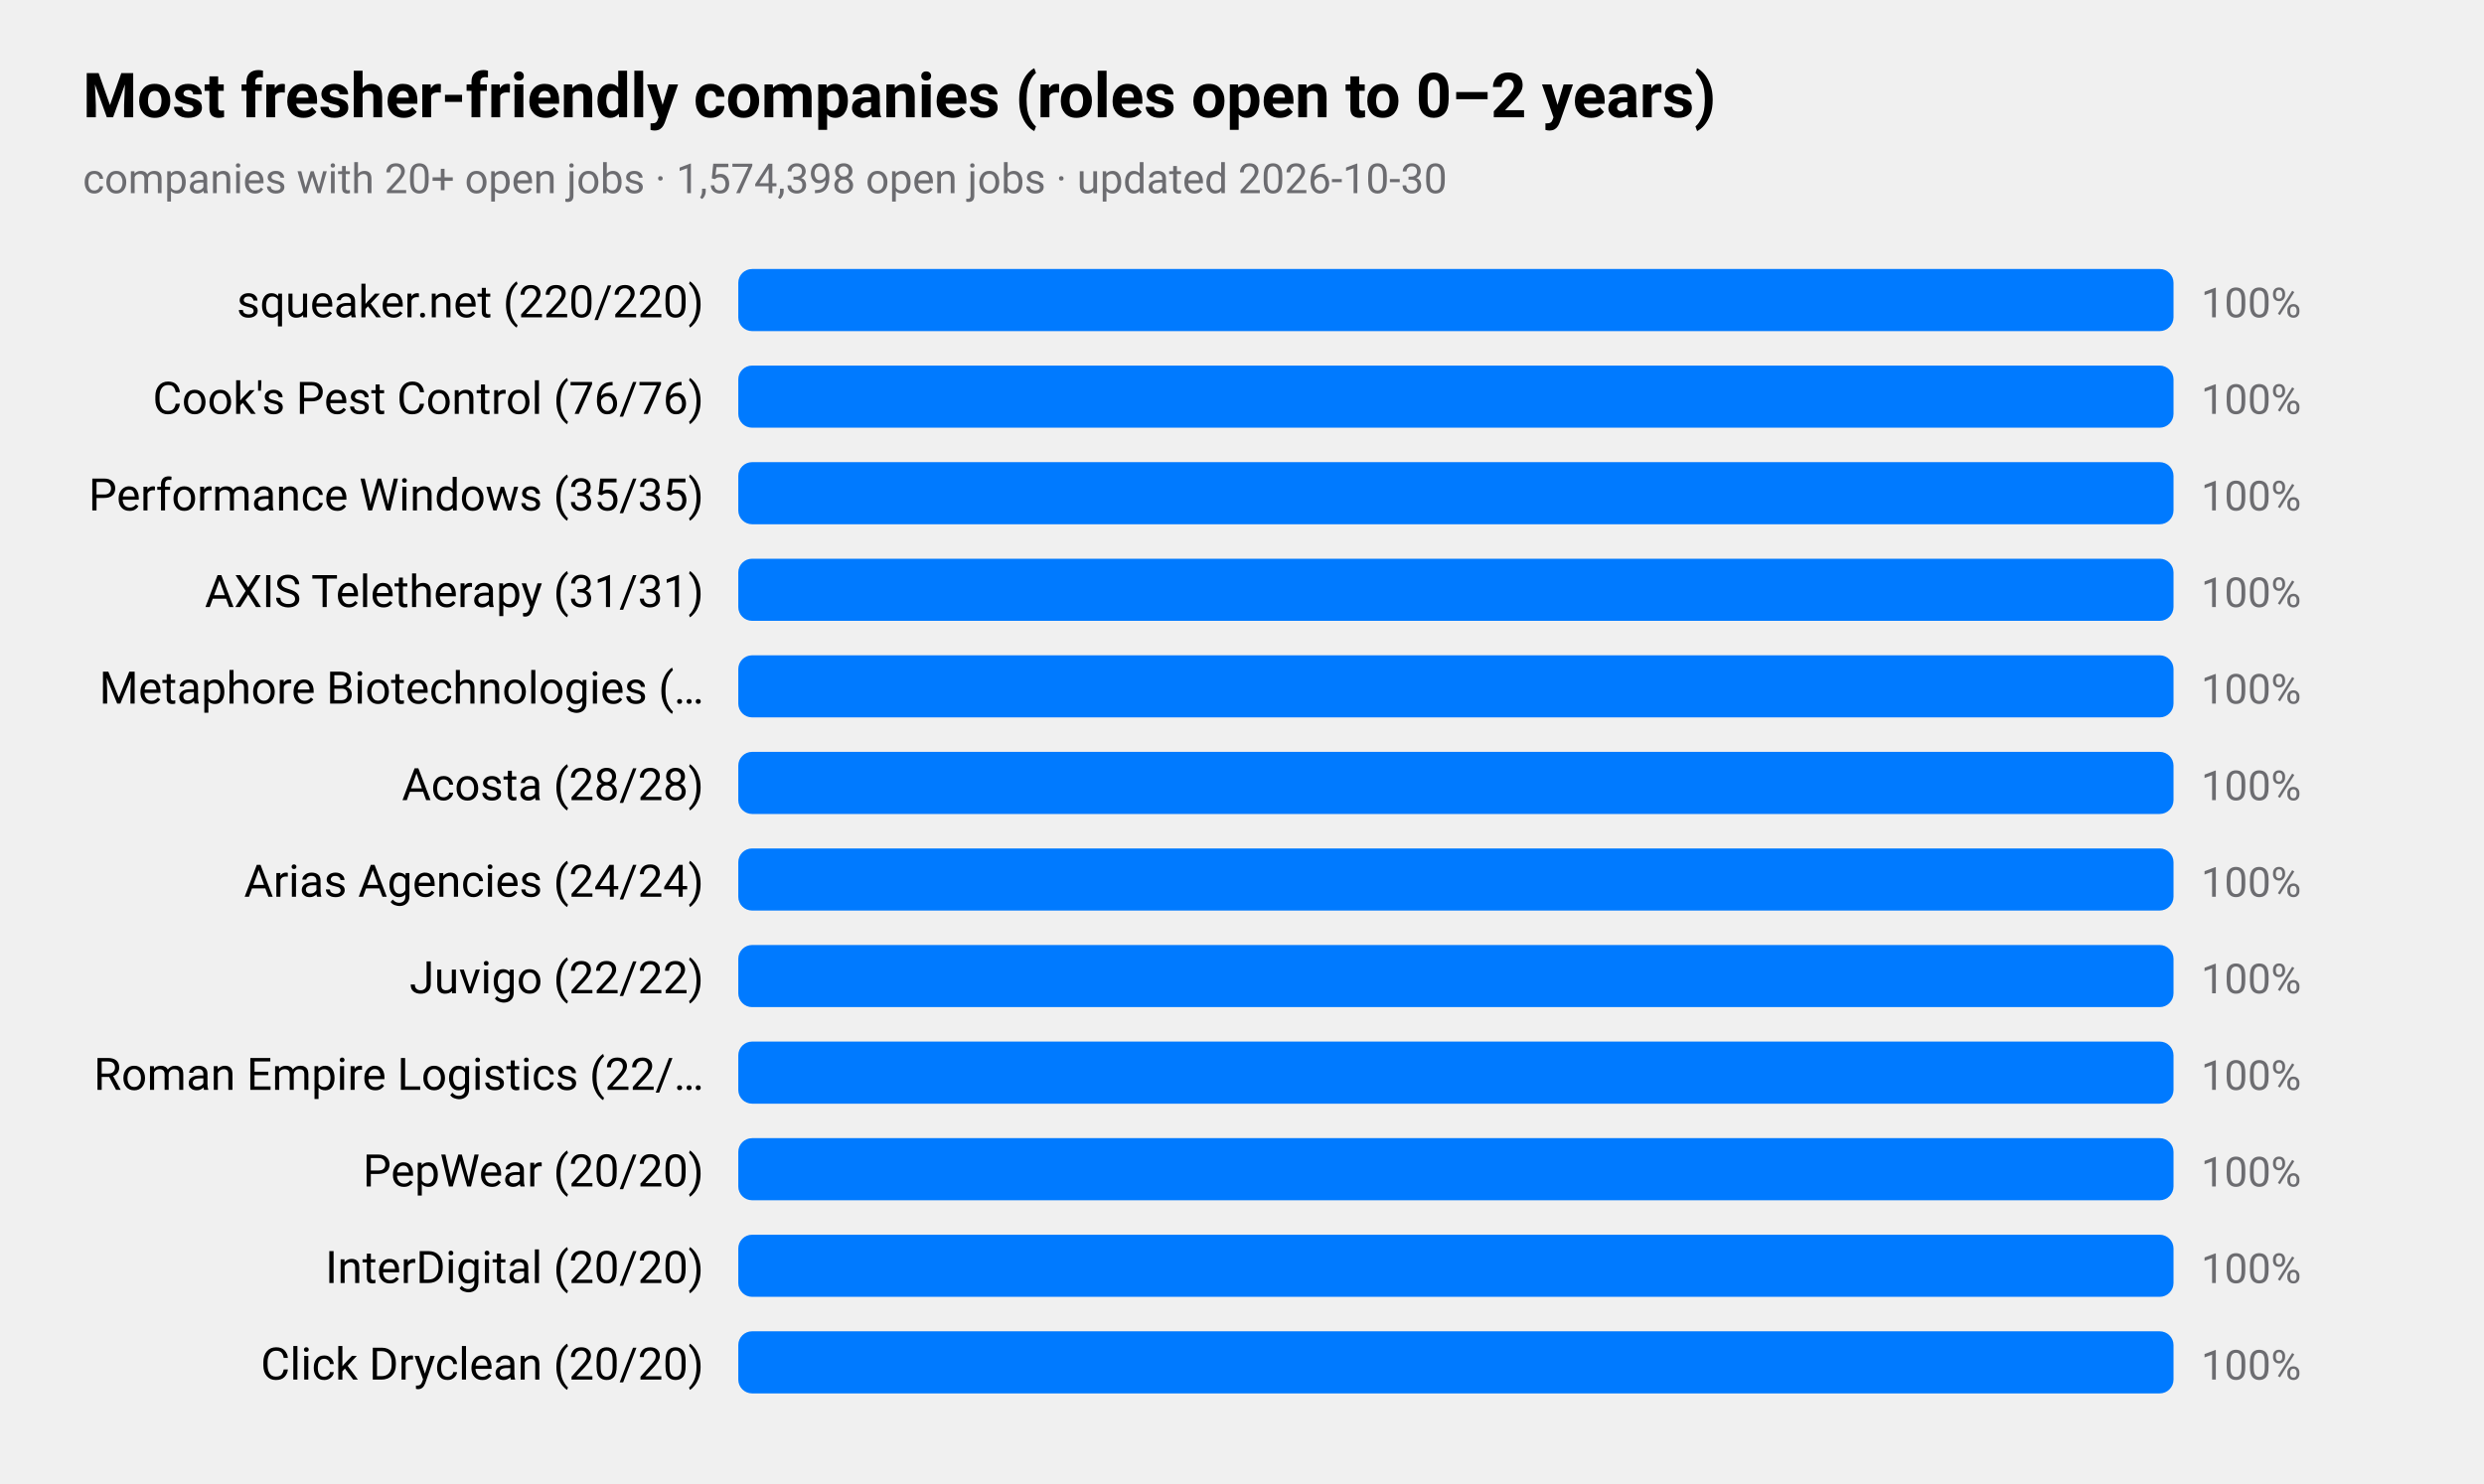
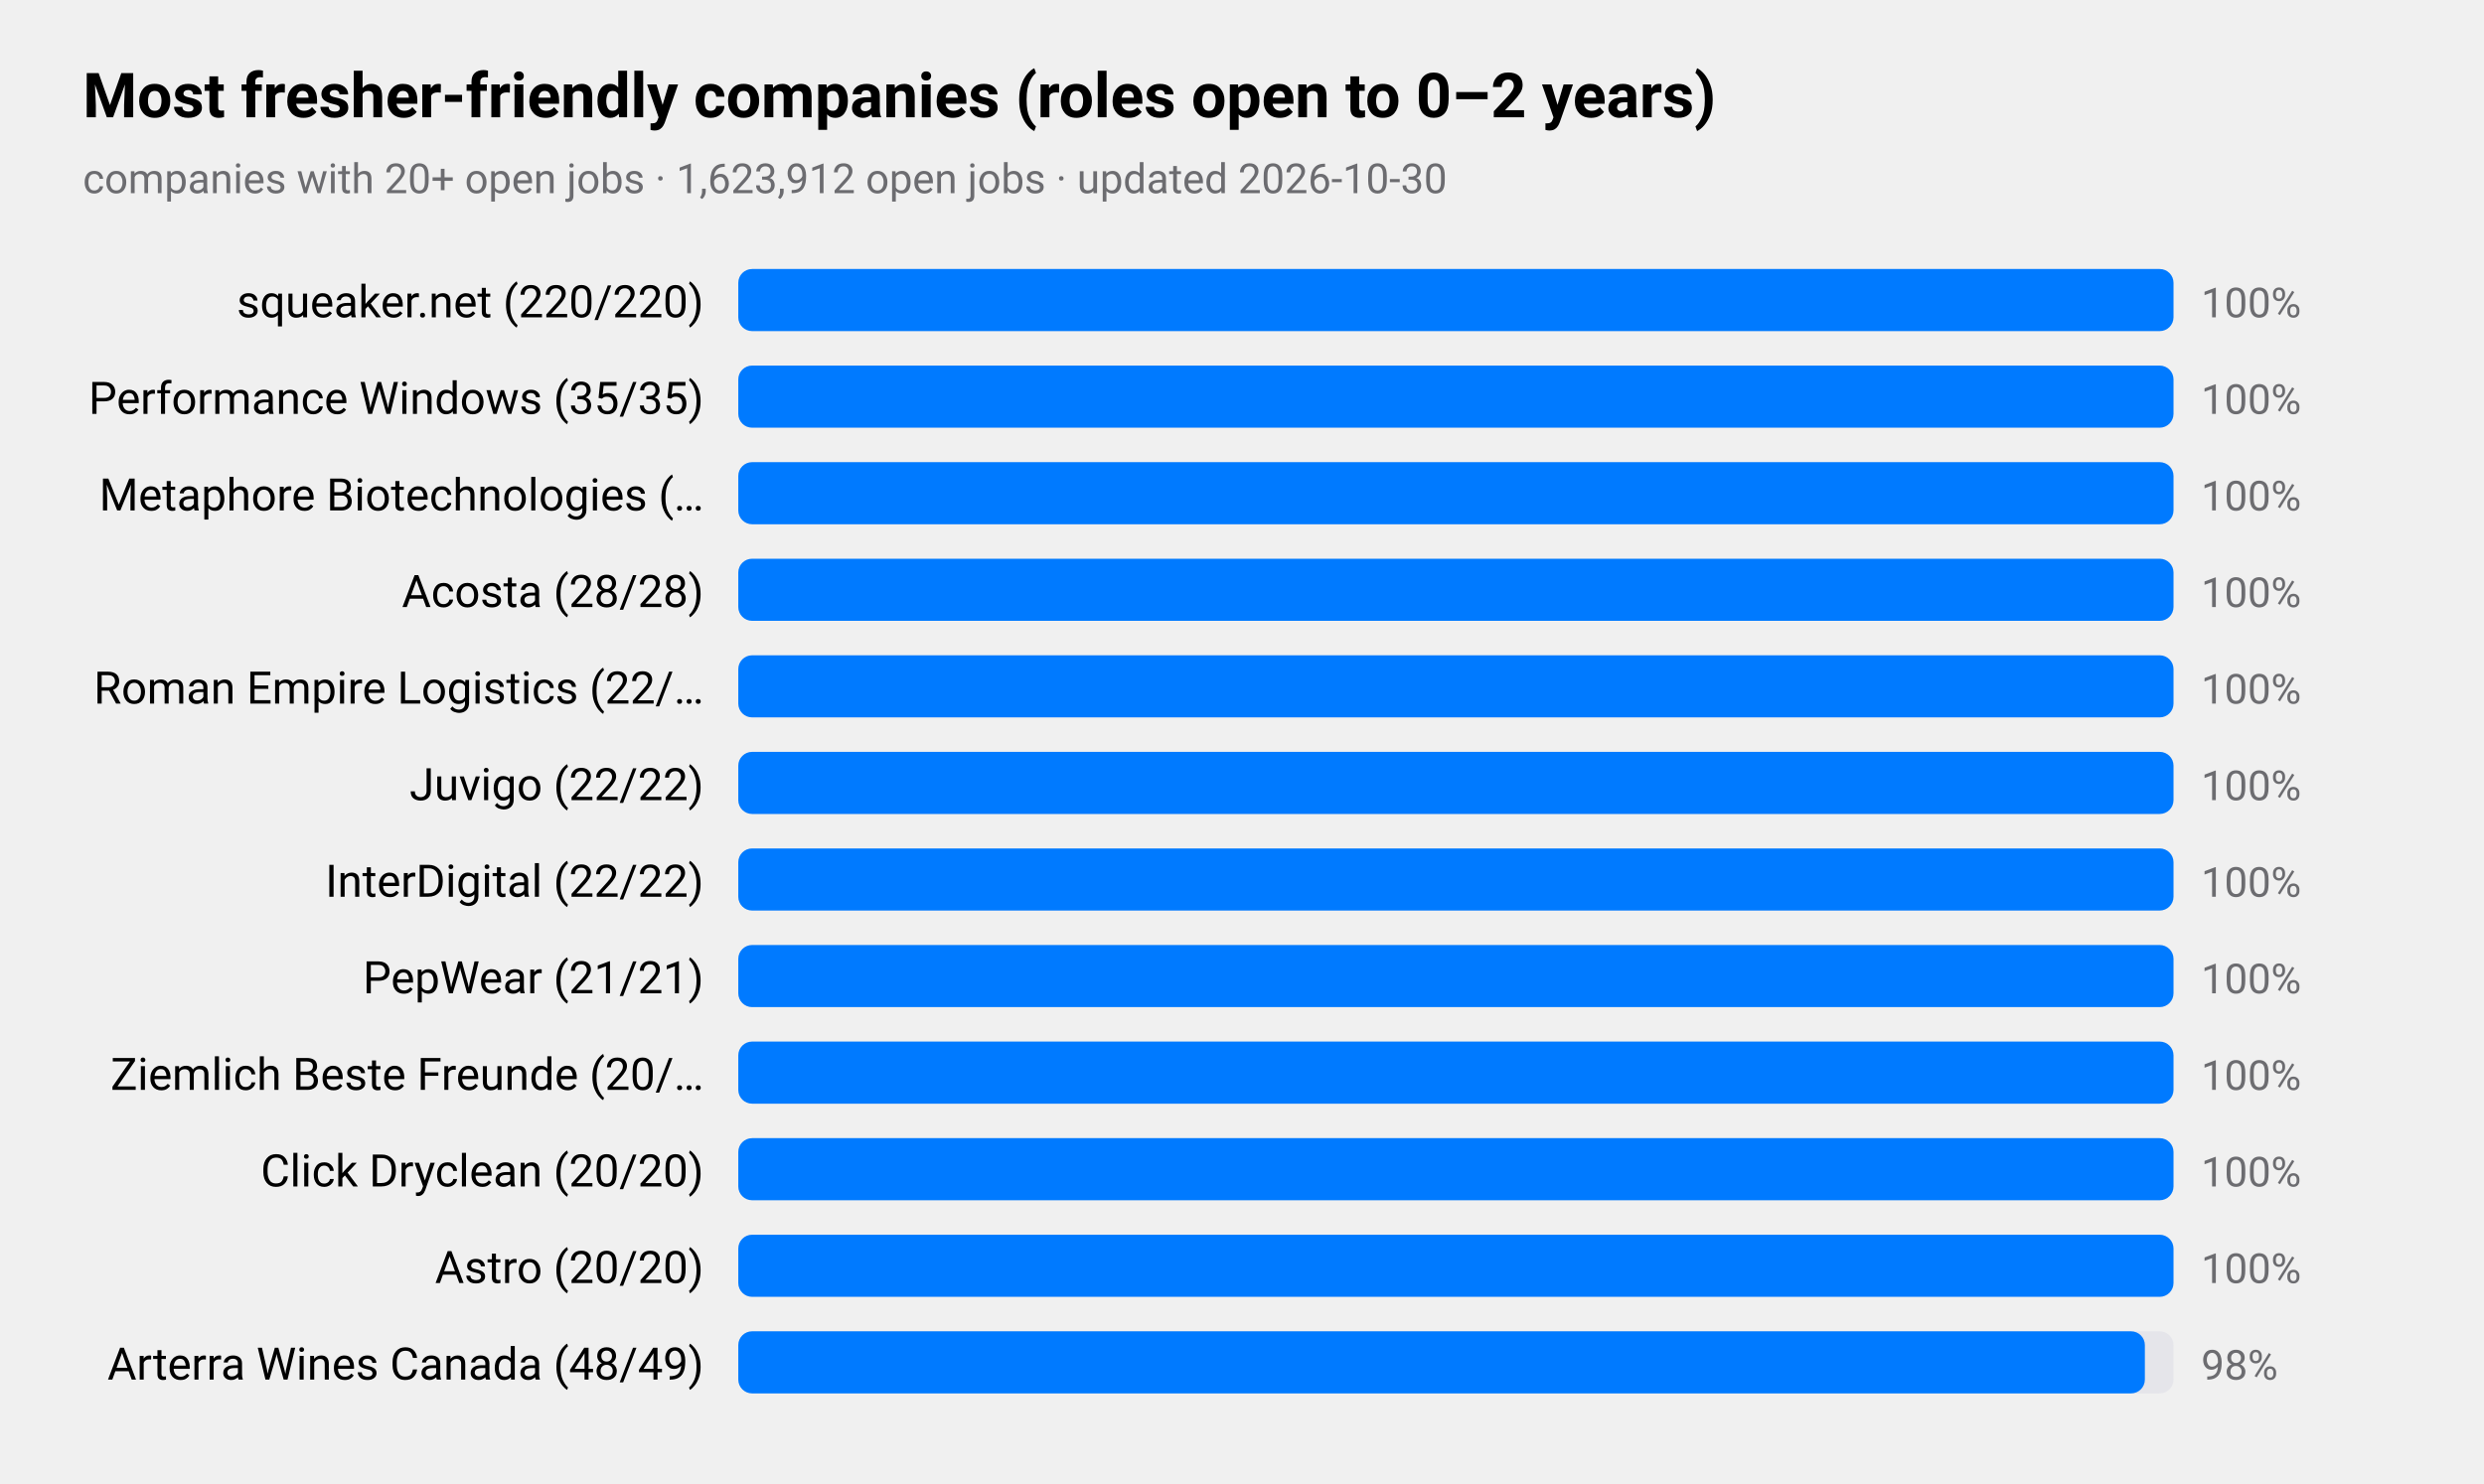
<svg xmlns="http://www.w3.org/2000/svg" viewBox="0 0 720 430" width="720" height="430" role="img" aria-label="Most fresher-friendly companies (roles open to 0–2 years)">
  <style>
text{font-family:-apple-system,BlinkMacSystemFont,"SF Pro Text","Helvetica Neue","Segoe UI",Roboto,sans-serif;fill:#000}
.sub,.val,.axis{fill:#6c6c70}.bar{fill:#007aff}.track{fill:#e5e5ea}.grid{stroke:#d1d1d6}
.l1{fill:none;stroke:#007aff;stroke-width:2.5}.d1{fill:#007aff}.l2{fill:none;stroke:#ff9500;stroke-width:2.5}.d2{fill:#ff9500}
.l3{fill:none;stroke:#34c759;stroke-width:2.5}.d3{fill:#34c759}.l4{fill:none;stroke:#af52de;stroke-width:2.5}.d4{fill:#af52de}
.l5{fill:none;stroke:#ff3b30;stroke-width:2.5}.d5{fill:#ff3b30}.l6{fill:none;stroke:#00b8d4;stroke-width:2.5}.d6{fill:#00b8d4}
@media(prefers-color-scheme:dark){text{fill:#fff}.sub,.val,.axis{fill:#98989d}.bar{fill:#0a84ff}.track{fill:#2c2c2e}.grid{stroke:#38383a}
.l1{stroke:#0a84ff}.d1{fill:#0a84ff}.l2{stroke:#ff9f0a}.d2{fill:#ff9f0a}
.l3{stroke:#30d158}.d3{fill:#30d158}.l4{stroke:#bf5af2}.d4{fill:#bf5af2}.l5{stroke:#ff453a}.d5{fill:#ff453a}.l6{stroke:#40cbe0}.d6{fill:#40cbe0}}
</style>
  <text x="24" y="34" font-size="18" font-weight="600">Most fresher-friendly companies (roles open to 0–2 years)</text>
-   <text class="sub" x="24" y="56" font-size="12">companies with 20+ open jobs · 1,574,398 open jobs · updated 2026-10-30</text>
+   <text class="sub" x="24" y="56" font-size="12">companies with 20+ open jobs · 1,623,912 open jobs · updated 2026-10-30</text>
  <text x="204" y="92" font-size="13" text-anchor="end">squeaker.net (220/220)</text>
  <rect class="track" x="214" y="78" width="416" height="18" rx="4" />
  <rect class="bar" x="214" y="78" width="416.0" height="18" rx="4" />
  <text class="val" x="638" y="92" font-size="12">100%</text>
-   <text x="204" y="120" font-size="13" text-anchor="end">Cook's Pest Control (76/76)</text>
+   <text x="204" y="120" font-size="13" text-anchor="end">Performance Windows (35/35)</text>
  <rect class="track" x="214" y="106" width="416" height="18" rx="4" />
  <rect class="bar" x="214" y="106" width="416.0" height="18" rx="4" />
  <text class="val" x="638" y="120" font-size="12">100%</text>
-   <text x="204" y="148" font-size="13" text-anchor="end">Performance Windows (35/35)</text>
+   <text x="204" y="148" font-size="13" text-anchor="end">Metaphore Biotechnologies (…</text>
  <rect class="track" x="214" y="134" width="416" height="18" rx="4" />
  <rect class="bar" x="214" y="134" width="416.0" height="18" rx="4" />
  <text class="val" x="638" y="148" font-size="12">100%</text>
-   <text x="204" y="176" font-size="13" text-anchor="end">AXIS Teletherapy (31/31)</text>
+   <text x="204" y="176" font-size="13" text-anchor="end">Acosta (28/28)</text>
  <rect class="track" x="214" y="162" width="416" height="18" rx="4" />
  <rect class="bar" x="214" y="162" width="416.0" height="18" rx="4" />
  <text class="val" x="638" y="176" font-size="12">100%</text>
-   <text x="204" y="204" font-size="13" text-anchor="end">Metaphore Biotechnologies (…</text>
+   <text x="204" y="204" font-size="13" text-anchor="end">Roman Empire Logistics (22/…</text>
  <rect class="track" x="214" y="190" width="416" height="18" rx="4" />
  <rect class="bar" x="214" y="190" width="416.0" height="18" rx="4" />
  <text class="val" x="638" y="204" font-size="12">100%</text>
-   <text x="204" y="232" font-size="13" text-anchor="end">Acosta (28/28)</text>
+   <text x="204" y="232" font-size="13" text-anchor="end">Juvigo (22/22)</text>
  <rect class="track" x="214" y="218" width="416" height="18" rx="4" />
  <rect class="bar" x="214" y="218" width="416.0" height="18" rx="4" />
  <text class="val" x="638" y="232" font-size="12">100%</text>
-   <text x="204" y="260" font-size="13" text-anchor="end">Arias Agencies (24/24)</text>
+   <text x="204" y="260" font-size="13" text-anchor="end">InterDigital (22/22)</text>
  <rect class="track" x="214" y="246" width="416" height="18" rx="4" />
  <rect class="bar" x="214" y="246" width="416.0" height="18" rx="4" />
  <text class="val" x="638" y="260" font-size="12">100%</text>
-   <text x="204" y="288" font-size="13" text-anchor="end">Juvigo (22/22)</text>
+   <text x="204" y="288" font-size="13" text-anchor="end">PepWear (21/21)</text>
  <rect class="track" x="214" y="274" width="416" height="18" rx="4" />
  <rect class="bar" x="214" y="274" width="416.0" height="18" rx="4" />
  <text class="val" x="638" y="288" font-size="12">100%</text>
-   <text x="204" y="316" font-size="13" text-anchor="end">Roman Empire Logistics (22/…</text>
+   <text x="204" y="316" font-size="13" text-anchor="end">Ziemlich Beste Freunde (20/…</text>
  <rect class="track" x="214" y="302" width="416" height="18" rx="4" />
  <rect class="bar" x="214" y="302" width="416.0" height="18" rx="4" />
  <text class="val" x="638" y="316" font-size="12">100%</text>
-   <text x="204" y="344" font-size="13" text-anchor="end">PepWear (20/20)</text>
+   <text x="204" y="344" font-size="13" text-anchor="end">Click Dryclean (20/20)</text>
  <rect class="track" x="214" y="330" width="416" height="18" rx="4" />
  <rect class="bar" x="214" y="330" width="416.0" height="18" rx="4" />
  <text class="val" x="638" y="344" font-size="12">100%</text>
-   <text x="204" y="372" font-size="13" text-anchor="end">InterDigital (20/20)</text>
+   <text x="204" y="372" font-size="13" text-anchor="end">Astro (20/20)</text>
  <rect class="track" x="214" y="358" width="416" height="18" rx="4" />
  <rect class="bar" x="214" y="358" width="416.0" height="18" rx="4" />
  <text class="val" x="638" y="372" font-size="12">100%</text>
-   <text x="204" y="400" font-size="13" text-anchor="end">Click Dryclean (20/20)</text>
+   <text x="204" y="400" font-size="13" text-anchor="end">Arterra Wines Canada (48/49)</text>
  <rect class="track" x="214" y="386" width="416" height="18" rx="4" />
-   <rect class="bar" x="214" y="386" width="416.0" height="18" rx="4" />
-   <text class="val" x="638" y="400" font-size="12">100%</text>
+   <rect class="bar" x="214" y="386" width="407.7" height="18" rx="4" />
+   <text class="val" x="638" y="400" font-size="12">98%</text>
</svg>
